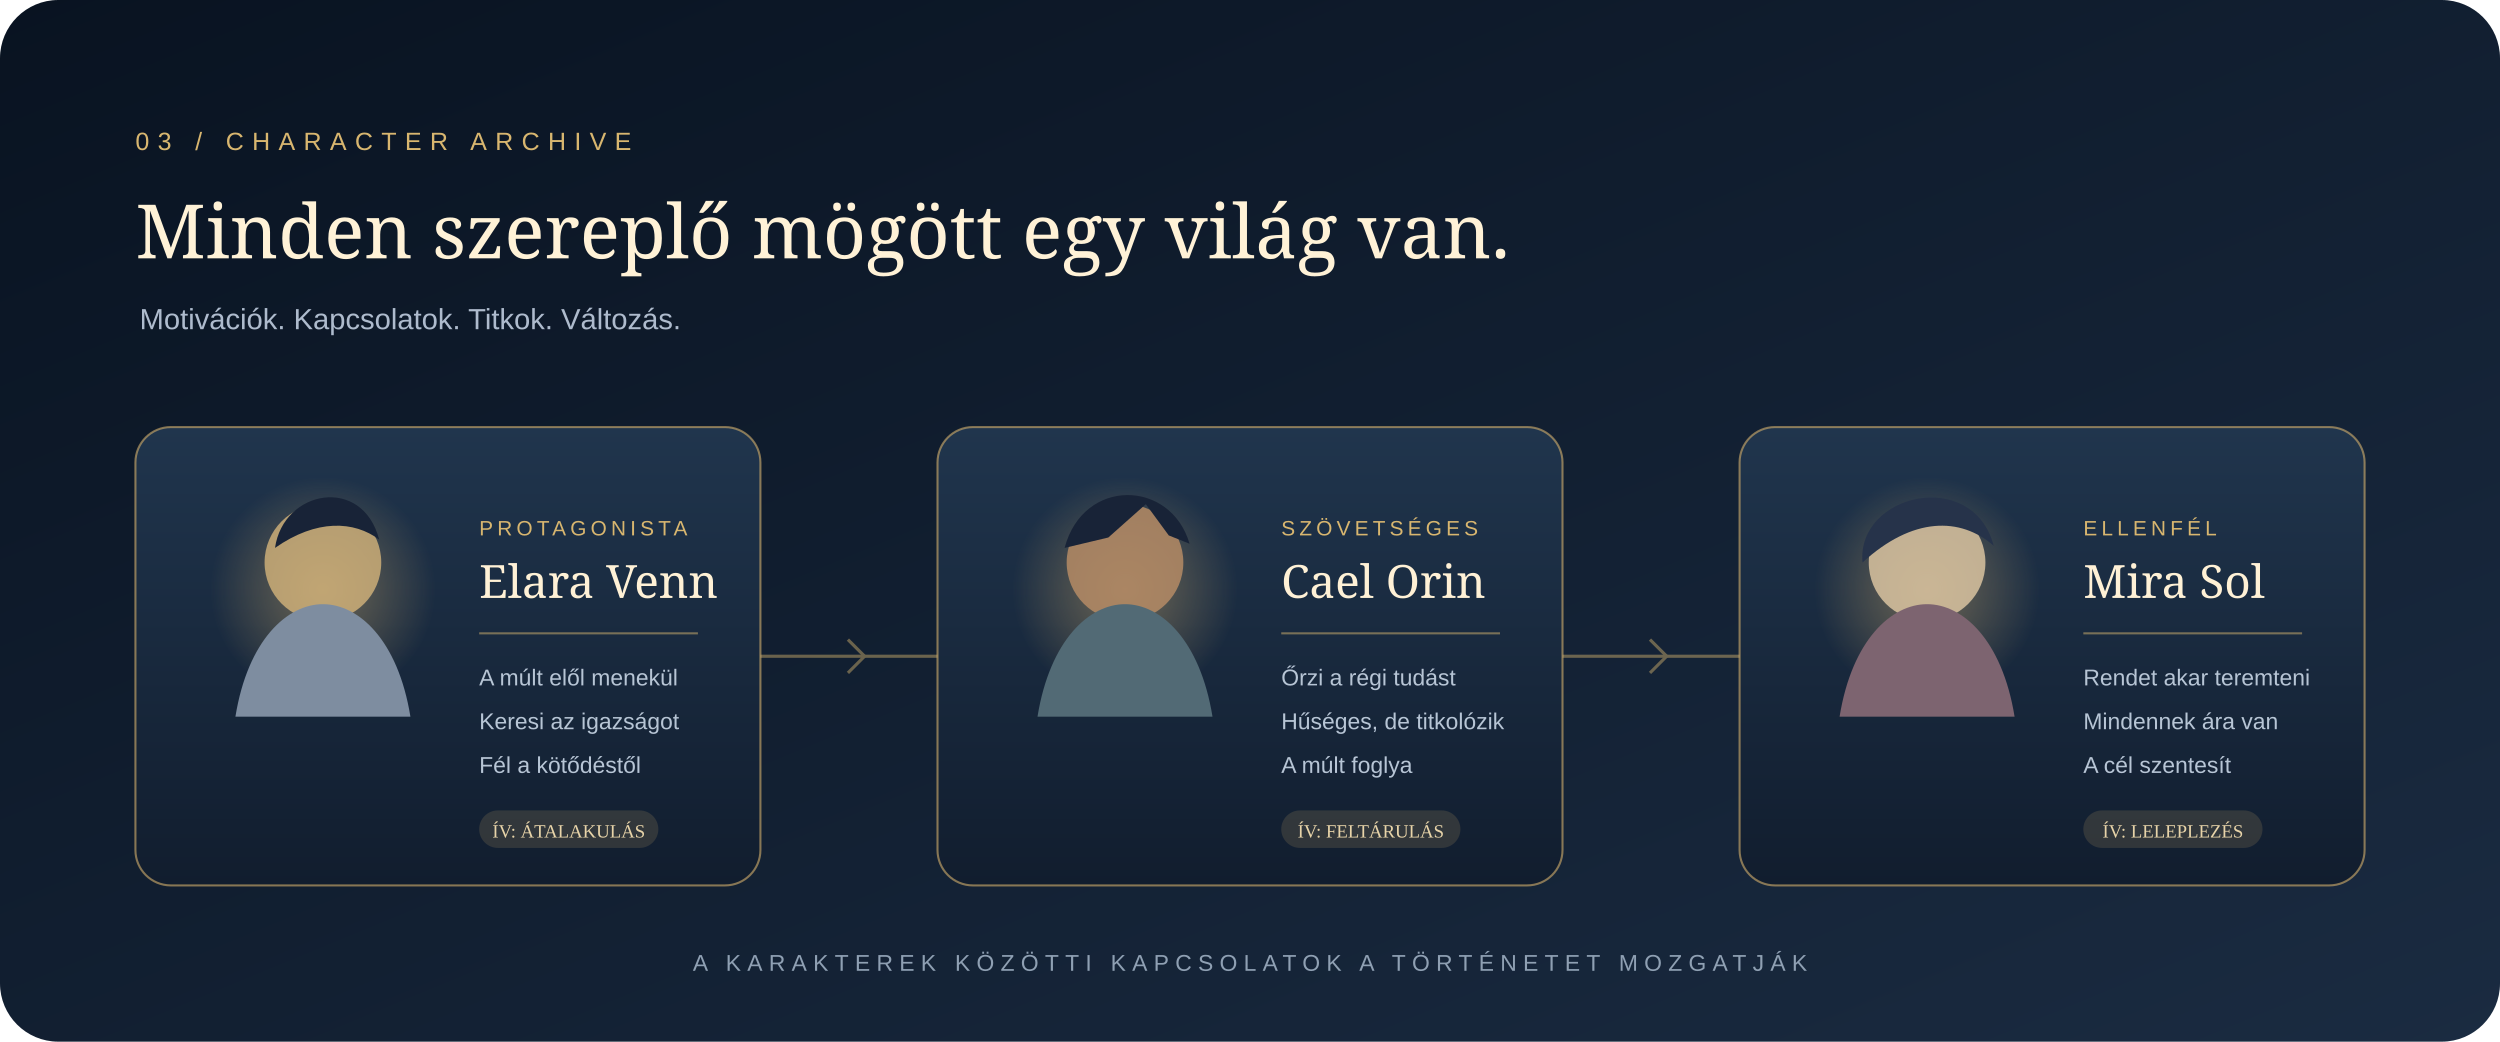
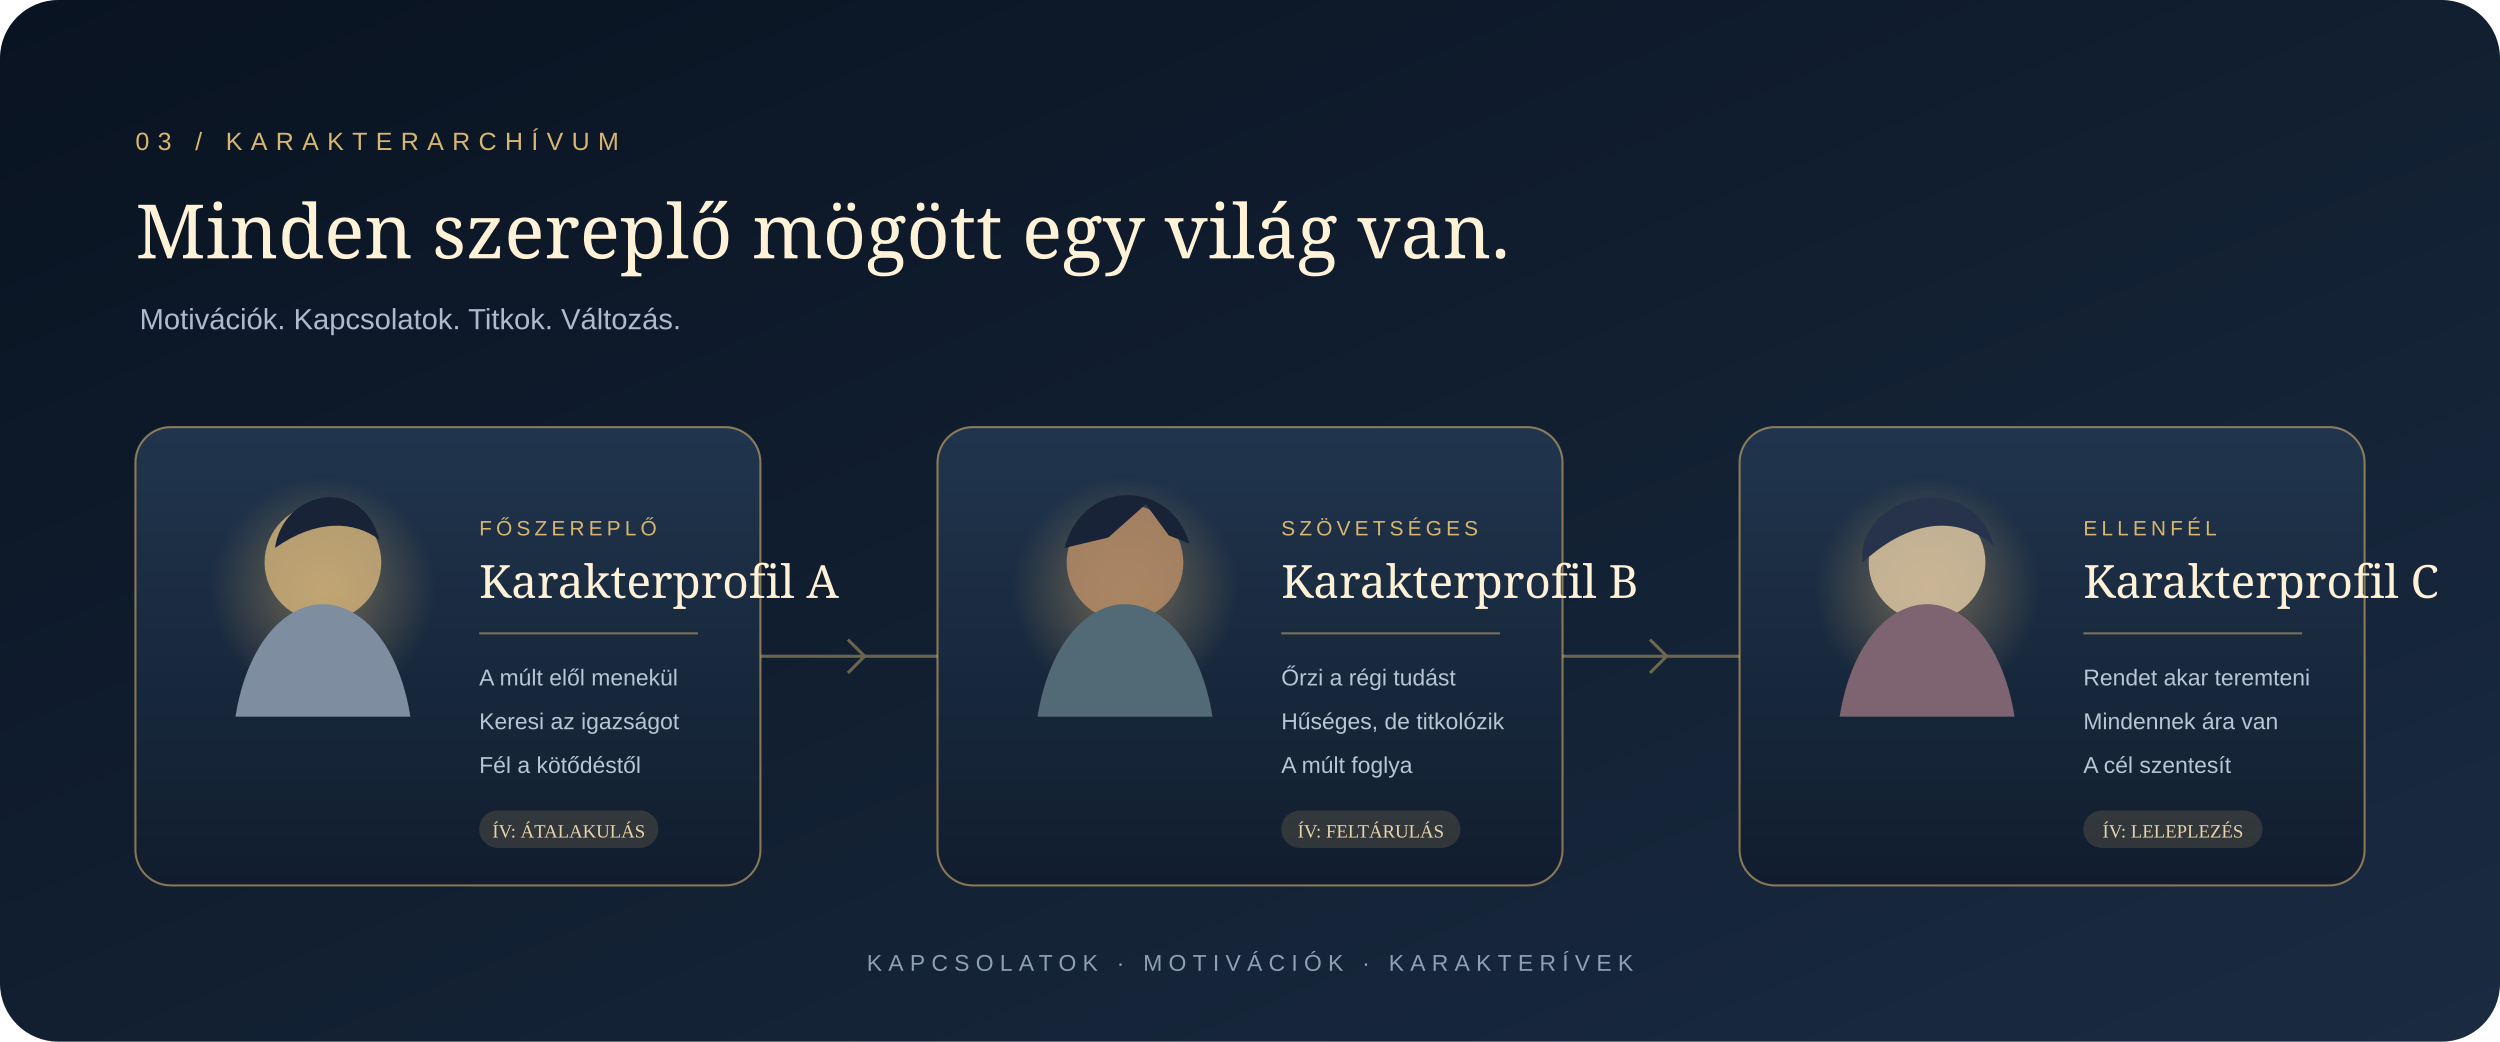
<svg xmlns="http://www.w3.org/2000/svg" width="1200" height="500" viewBox="0 0 1200 500" role="img" aria-labelledby="t d">
  <defs>
    <linearGradient id="bg" x2="1" y2="1">
      <stop stop-color="#091321" />
      <stop offset="1" stop-color="#1A2B41" />
    </linearGradient>
    <linearGradient id="gold" x2="1">
      <stop stop-color="#F4E2B6" />
      <stop offset="1" stop-color="#B88748" />
    </linearGradient>
    <linearGradient id="card" x2="0" y2="1">
      <stop stop-color="#20354D" />
      <stop offset="1" stop-color="#111D2E" />
    </linearGradient>
    <radialGradient id="portrait">
      <stop stop-color="#C7A66A" stop-opacity=".5" />
      <stop offset="1" stop-color="#C7A66A" stop-opacity="0" />
    </radialGradient>
  </defs>
  <rect width="1200" height="500" rx="28" fill="url(#bg)" />
-   <text x="65" y="72" fill="#D8B66F" font-family="Arial,sans-serif" font-size="12" letter-spacing="4">03 / CHARACTER ARCHIVE</text>
+   <text x="65" y="72" fill="#D8B66F" font-family="Arial,sans-serif" font-size="12" letter-spacing="4">03 / KARAKTERARCHÍVUM</text>
  <text x="65" y="124" fill="#FFF2D7" font-family="Georgia,serif" font-size="36">Minden szereplő mögött egy világ van.</text>
  <text x="67" y="158" fill="#AEBBCD" font-family="Arial,sans-serif" font-size="14">Motivációk. Kapcsolatok. Titkok. Változás.</text>
  <g transform="translate(65 205)">
    <rect width="300" height="220" rx="17" fill="url(#card)" stroke="#D5B16C" stroke-opacity=".6" />
    <circle cx="90" cy="78" r="54" fill="url(#portrait)" />
    <circle cx="90" cy="65" r="28" fill="#D4B47B" opacity=".8" />
    <path d="M48 139c6-37 25-54 42-54s36 17 42 54" fill="#7E8DA0" />
    <path d="M67 58c4-28 42-35 50-4-12-9-30-10-50 4" fill="#182337" />
-     <text x="165" y="52" fill="#D8B66F" font-family="Arial,sans-serif" font-size="10" letter-spacing="2">PROTAGONISTA</text>
-     <text x="165" y="82" fill="#FFF1D6" font-family="Georgia,serif" font-size="22">Elara Venn</text>
+     <text x="165" y="52" fill="#D8B66F" font-family="Arial,sans-serif" font-size="10" letter-spacing="2">FŐSZEREPLŐ</text>
+     <text x="165" y="82" fill="#FFF1D6" font-family="Georgia,serif" font-size="22">Karakterprofil A</text>
    <path d="M165 99h105" stroke="#D8B66F" opacity=".5" />
    <g fill="#B7C5D5" font-family="Arial,sans-serif" font-size="11">
      <text x="165" y="124">A múlt elől menekül</text>
      <text x="165" y="145">Keresi az igazságot</text>
      <text x="165" y="166">Fél a kötődéstől</text>
    </g>
    <rect x="165" y="184" width="86" height="18" rx="9" fill="#D5B16C" fill-opacity=".16" />
    <text x="208" y="197" fill="#E8D4A9" text-anchor="middle" font-size="9">ÍV: ÁTALAKULÁS</text>
  </g>
  <g transform="translate(450 205)">
    <rect width="300" height="220" rx="17" fill="url(#card)" stroke="#D5B16C" stroke-opacity=".6" />
    <circle cx="90" cy="78" r="54" fill="url(#portrait)" />
    <circle cx="90" cy="65" r="28" fill="#B58B65" opacity=".85" />
    <path d="M48 139c6-37 25-54 42-54s36 17 42 54" fill="#526A75" />
    <path d="M61 58c9-34 51-33 60-2l-10-4-11-15-18 16z" fill="#182337" />
    <text x="165" y="52" fill="#D8B66F" font-family="Arial,sans-serif" font-size="10" letter-spacing="2">SZÖVETSÉGES</text>
-     <text x="165" y="82" fill="#FFF1D6" font-family="Georgia,serif" font-size="22">Cael Orin</text>
+     <text x="165" y="82" fill="#FFF1D6" font-family="Georgia,serif" font-size="22">Karakterprofil B</text>
    <path d="M165 99h105" stroke="#D8B66F" opacity=".5" />
    <g fill="#B7C5D5" font-family="Arial,sans-serif" font-size="11">
      <text x="165" y="124">Őrzi a régi tudást</text>
      <text x="165" y="145">Hűséges, de titkolózik</text>
      <text x="165" y="166">A múlt foglya</text>
    </g>
    <rect x="165" y="184" width="86" height="18" rx="9" fill="#D5B16C" fill-opacity=".16" />
    <text x="208" y="197" fill="#E8D4A9" text-anchor="middle" font-size="9">ÍV: FELTÁRULÁS</text>
  </g>
  <g transform="translate(835 205)">
    <rect width="300" height="220" rx="17" fill="url(#card)" stroke="#D5B16C" stroke-opacity=".6" />
    <circle cx="90" cy="78" r="54" fill="url(#portrait)" />
    <circle cx="90" cy="65" r="28" fill="#D9C3A0" opacity=".85" />
    <path d="M48 139c6-37 25-54 42-54s36 17 42 54" fill="#7D6470" />
    <path d="M59 65c-3-33 53-46 63-8-16-14-39-14-63 8" fill="#26334A" />
    <text x="165" y="52" fill="#D8B66F" font-family="Arial,sans-serif" font-size="10" letter-spacing="2">ELLENFÉL</text>
-     <text x="165" y="82" fill="#FFF1D6" font-family="Georgia,serif" font-size="22">Mira Sol</text>
+     <text x="165" y="82" fill="#FFF1D6" font-family="Georgia,serif" font-size="22">Karakterprofil C</text>
    <path d="M165 99h105" stroke="#D8B66F" opacity=".5" />
    <g fill="#B7C5D5" font-family="Arial,sans-serif" font-size="11">
      <text x="165" y="124">Rendet akar teremteni</text>
      <text x="165" y="145">Mindennek ára van</text>
      <text x="165" y="166">A cél szentesít</text>
    </g>
    <rect x="165" y="184" width="86" height="18" rx="9" fill="#D5B16C" fill-opacity=".16" />
    <text x="208" y="197" fill="#E8D4A9" text-anchor="middle" font-size="9">ÍV: LELEPLEZÉS</text>
  </g>
  <g stroke="#D8B66F" stroke-width="1.5" opacity=".45" fill="none">
    <path d="M365 315H450M750 315H835" />
    <path d="M407 307l8 8-8 8M792 307l8 8-8 8" />
  </g>
-   <text x="600" y="466" fill="#8FA0B3" text-anchor="middle" font-family="Arial,sans-serif" font-size="11" letter-spacing="3">A KARAKTEREK KÖZÖTTI KAPCSOLATOK A TÖRTÉNETET MOZGATJÁK</text>
+   <text x="600" y="466" fill="#8FA0B3" text-anchor="middle" font-family="Arial,sans-serif" font-size="11" letter-spacing="3">KAPCSOLATOK · MOTIVÁCIÓK · KARAKTERÍVEK</text>
</svg>
